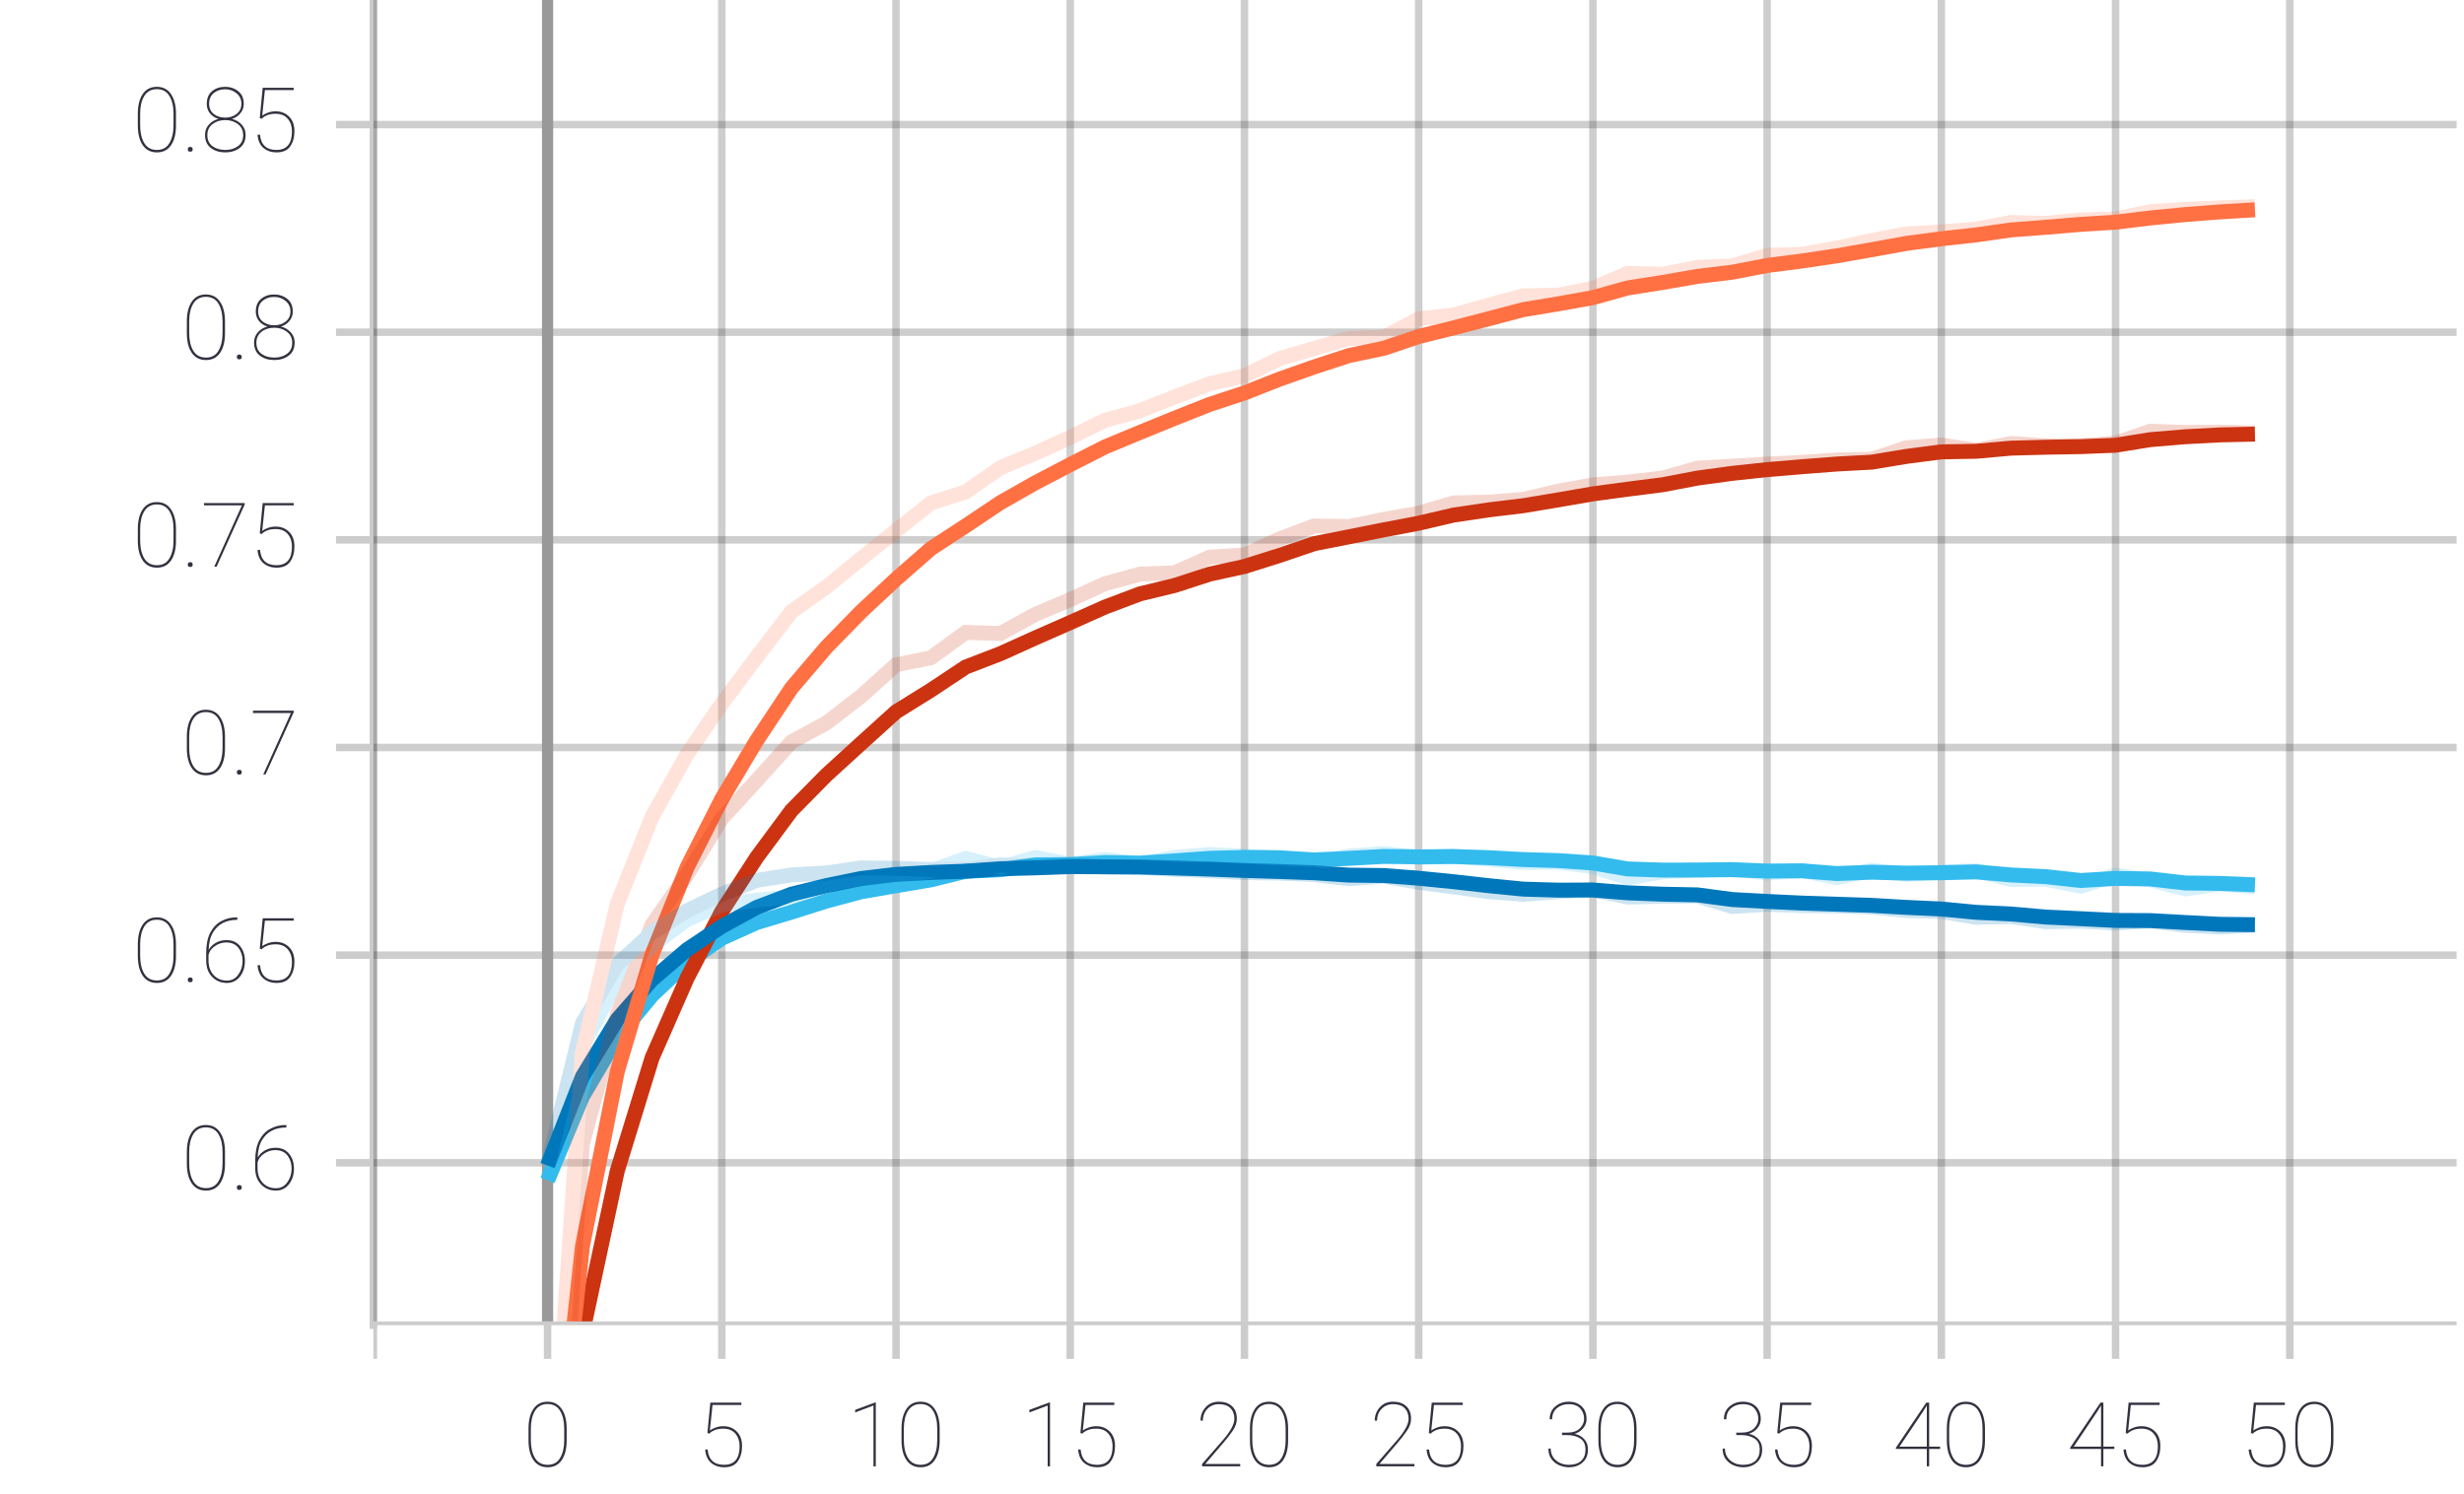
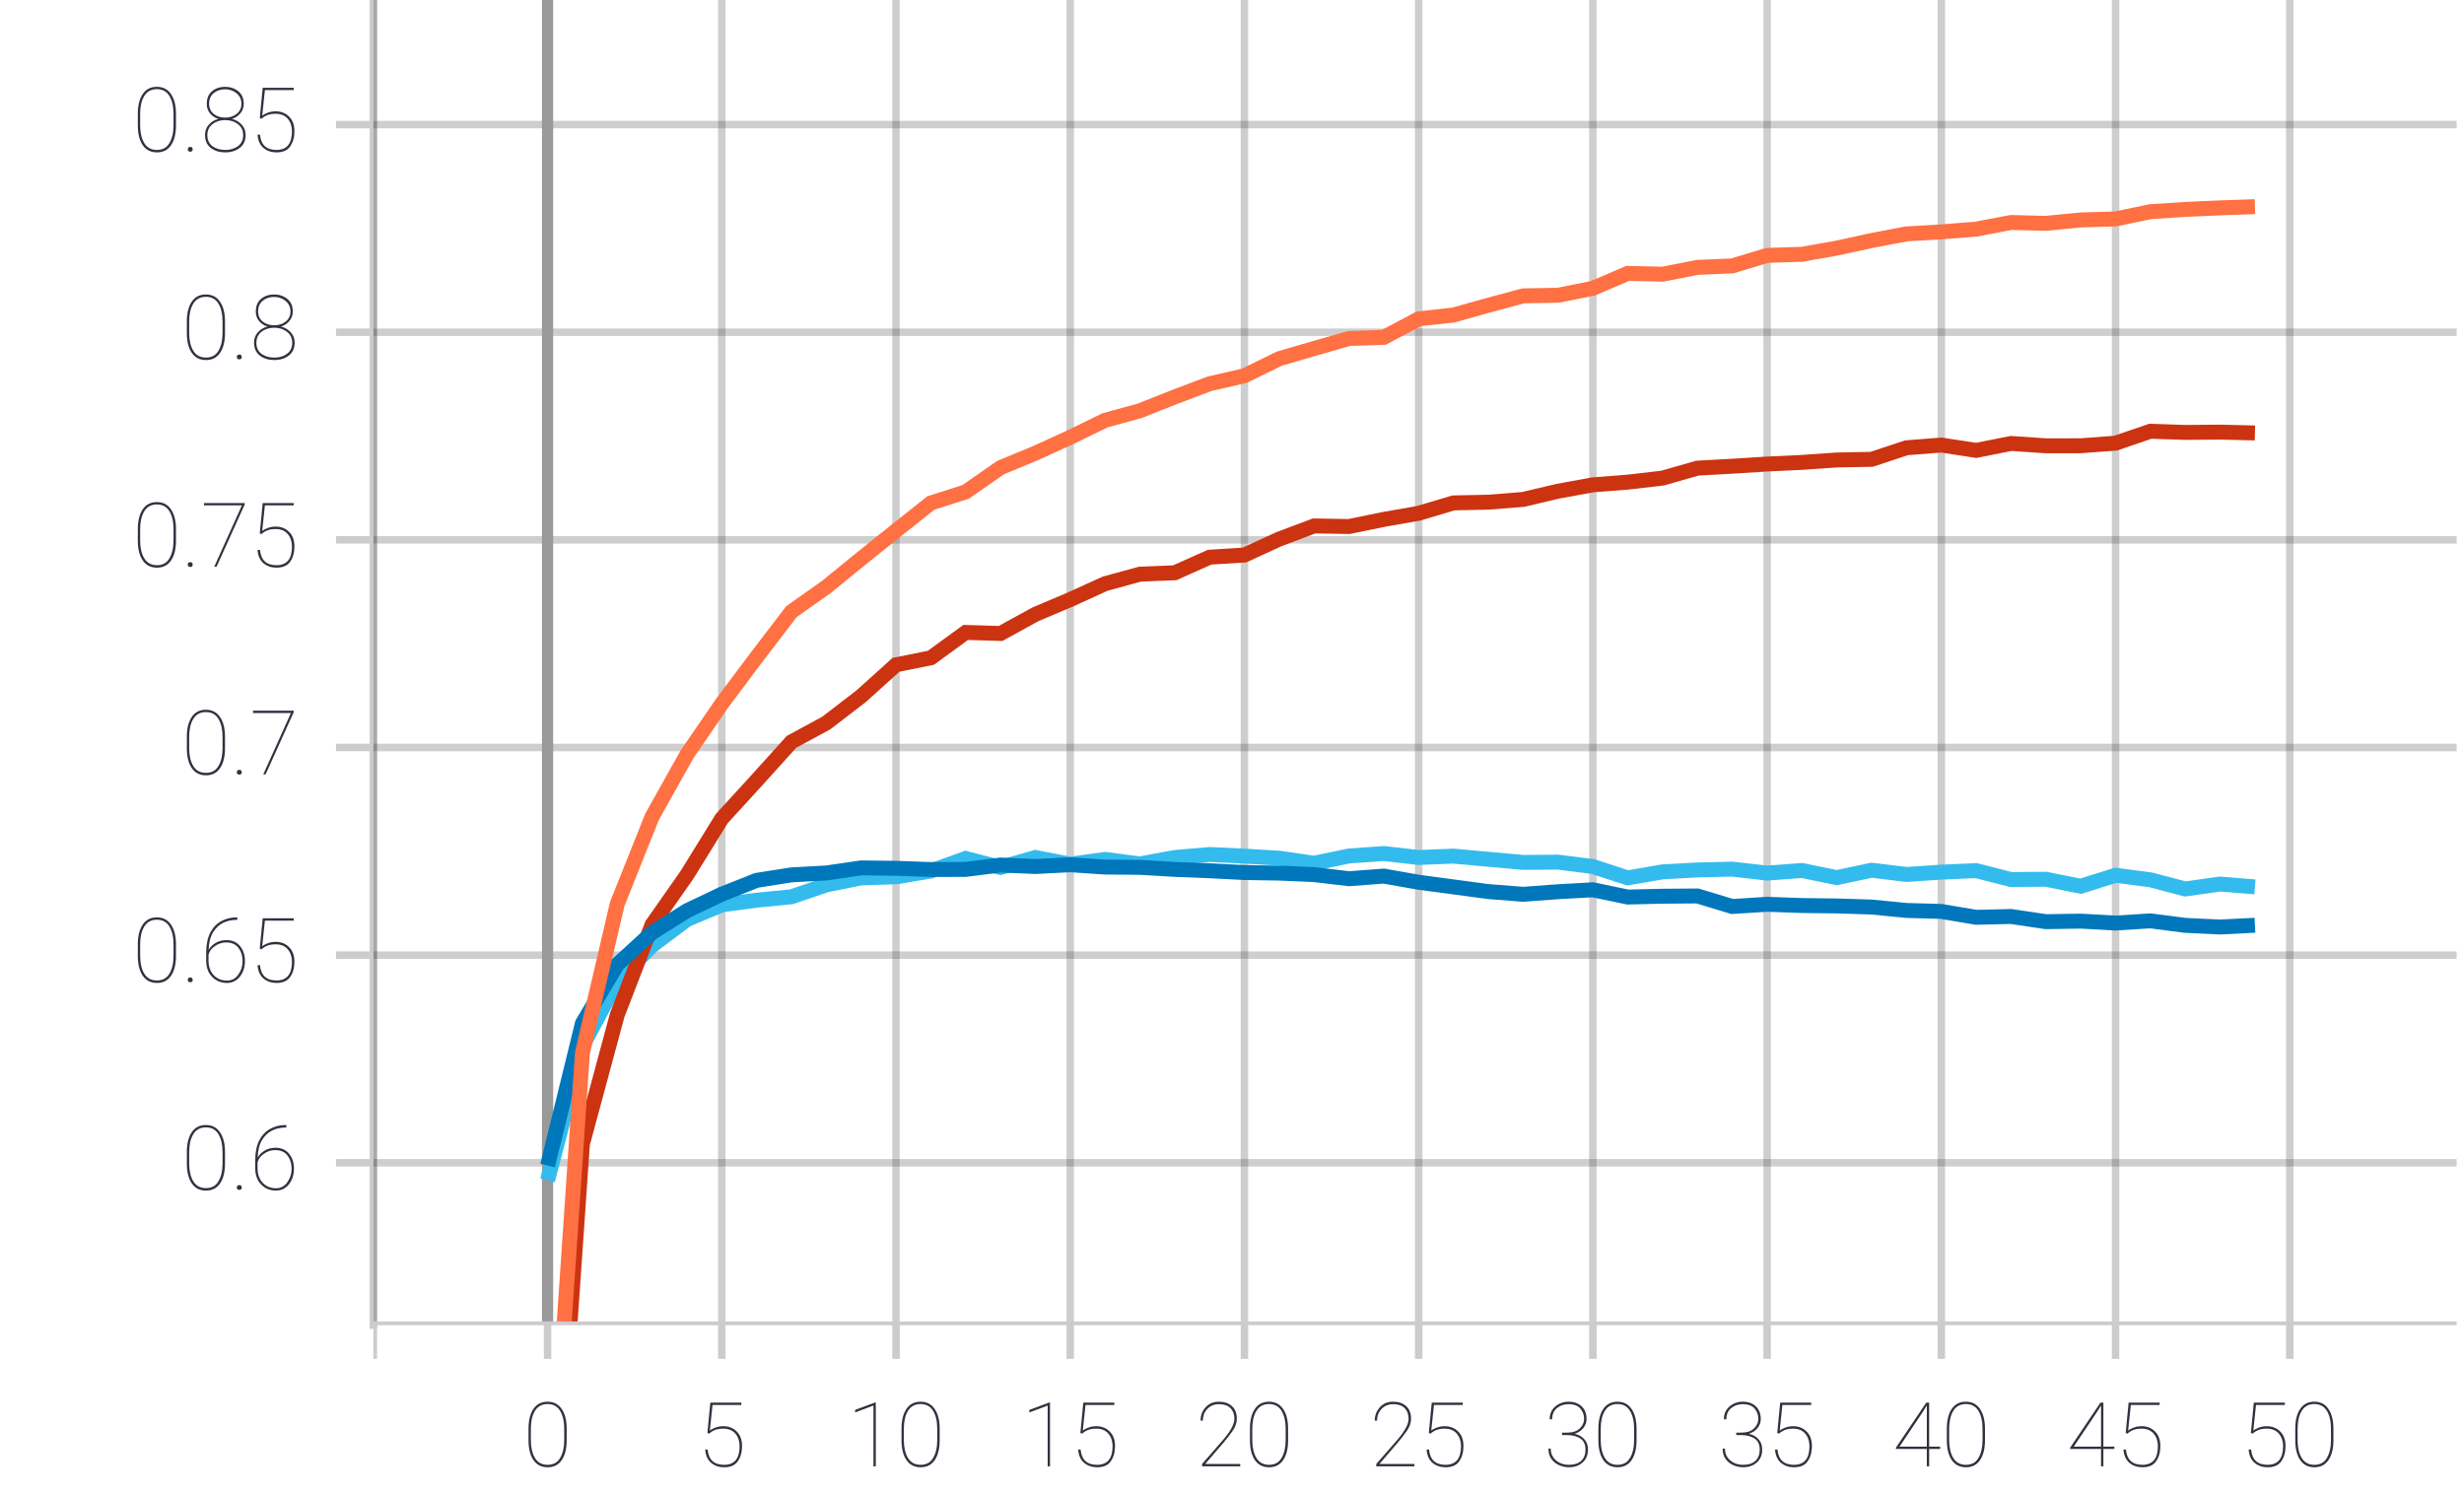
<svg xmlns="http://www.w3.org/2000/svg" viewBox="0 0 329.987 199.987">
  <g>
    <g>
      <g>
        <g>
          <g>
            <line x1="50" y1="155.739" x2="45" y2="155.739" style="visibility: inherit;" fill="rgb(0, 0, 0)" stroke="rgb(204, 204, 204)" stroke-width="1px" />
            <line x1="50" y1="127.928" x2="45" y2="127.928" style="visibility: inherit;" fill="rgb(0, 0, 0)" stroke="rgb(204, 204, 204)" stroke-width="1px" />
            <line x1="50" y1="100.118" x2="45" y2="100.118" style="visibility: inherit;" fill="rgb(0, 0, 0)" stroke="rgb(204, 204, 204)" stroke-width="1px" />
            <line x1="50" y1="72.307" x2="45" y2="72.307" style="visibility: inherit;" fill="rgb(0, 0, 0)" stroke="rgb(204, 204, 204)" stroke-width="1px" />
            <line x1="50" y1="44.497" x2="45" y2="44.497" style="visibility: inherit;" fill="rgb(0, 0, 0)" stroke="rgb(204, 204, 204)" stroke-width="1px" />
            <line x1="50" y1="16.686" x2="45" y2="16.686" style="visibility: inherit;" fill="rgb(0, 0, 0)" stroke="rgb(204, 204, 204)" stroke-width="1px" />
          </g>
          <g transform="translate(40, 0)">
            <text x="0" y="155.739" dx="0em" dy="0.3em" style="text-anchor: end; visibility: inherit; font-family: Roboto, sans-serif; font-size: 12px; font-weight: 200;" fill="rgb(50, 49, 63)" stroke="none" stroke-width="1px">0.6</text>
            <text x="0" y="127.928" dx="0em" dy="0.3em" style="text-anchor: end; visibility: inherit; font-family: Roboto, sans-serif; font-size: 12px; font-weight: 200;" fill="rgb(50, 49, 63)" stroke="none" stroke-width="1px">0.65</text>
            <text x="0" y="100.118" dx="0em" dy="0.3em" style="text-anchor: end; visibility: inherit; font-family: Roboto, sans-serif; font-size: 12px; font-weight: 200;" fill="rgb(50, 49, 63)" stroke="none" stroke-width="1px">0.7</text>
            <text x="0" y="72.307" dx="0em" dy="0.3em" style="text-anchor: end; visibility: inherit; font-family: Roboto, sans-serif; font-size: 12px; font-weight: 200;" fill="rgb(50, 49, 63)" stroke="none" stroke-width="1px">0.75</text>
            <text x="0" y="44.497" dx="0em" dy="0.3em" style="text-anchor: end; visibility: inherit; font-family: Roboto, sans-serif; font-size: 12px; font-weight: 200;" fill="rgb(50, 49, 63)" stroke="none" stroke-width="1px">0.8</text>
            <text x="0" y="16.686" dx="0em" dy="0.3em" style="text-anchor: end; visibility: inherit; font-family: Roboto, sans-serif; font-size: 12px; font-weight: 200;" fill="rgb(50, 49, 63)" stroke="none" stroke-width="1px">0.85</text>
          </g>
          <line x1="50" y1="0" x2="50" y2="177.987" fill="rgb(0, 0, 0)" stroke="rgb(204, 204, 204)" stroke-width="1px" />
        </g>
      </g>
      <g transform="translate(50, 0)" clip-path="url(#clip_0)">
        <clipPath id="clip_0">
          <rect width="279" height="177" />
        </clipPath>
        <g>
          <g>
            <g>
              <line x1="0" y1="0" x2="0" y2="177.987" fill="rgb(0, 0, 0)" stroke="rgb(60, 60, 60)" stroke-width="1px" opacity="0.25" />
              <line x1="23.332" y1="0" x2="23.332" y2="177.987" fill="rgb(0, 0, 0)" stroke="rgb(60, 60, 60)" stroke-width="1px" opacity="0.25" />
              <line x1="46.665" y1="0" x2="46.665" y2="177.987" fill="rgb(0, 0, 0)" stroke="rgb(60, 60, 60)" stroke-width="1px" opacity="0.25" />
              <line x1="69.997" y1="0" x2="69.997" y2="177.987" fill="rgb(0, 0, 0)" stroke="rgb(60, 60, 60)" stroke-width="1px" opacity="0.25" />
              <line x1="93.329" y1="0" x2="93.329" y2="177.987" fill="rgb(0, 0, 0)" stroke="rgb(60, 60, 60)" stroke-width="1px" opacity="0.25" />
              <line x1="116.661" y1="0" x2="116.661" y2="177.987" fill="rgb(0, 0, 0)" stroke="rgb(60, 60, 60)" stroke-width="1px" opacity="0.25" />
              <line x1="139.994" y1="0" x2="139.994" y2="177.987" fill="rgb(0, 0, 0)" stroke="rgb(60, 60, 60)" stroke-width="1px" opacity="0.25" />
              <line x1="163.326" y1="0" x2="163.326" y2="177.987" fill="rgb(0, 0, 0)" stroke="rgb(60, 60, 60)" stroke-width="1px" opacity="0.25" />
              <line x1="186.658" y1="0" x2="186.658" y2="177.987" fill="rgb(0, 0, 0)" stroke="rgb(60, 60, 60)" stroke-width="1px" opacity="0.25" />
              <line x1="209.99" y1="0" x2="209.99" y2="177.987" fill="rgb(0, 0, 0)" stroke="rgb(60, 60, 60)" stroke-width="1px" opacity="0.25" />
              <line x1="233.323" y1="0" x2="233.323" y2="177.987" fill="rgb(0, 0, 0)" stroke="rgb(60, 60, 60)" stroke-width="1px" opacity="0.25" />
              <line x1="256.655" y1="0" x2="256.655" y2="177.987" fill="rgb(0, 0, 0)" stroke="rgb(60, 60, 60)" stroke-width="1px" opacity="0.25" />
              <line x1="279.987" y1="0" x2="279.987" y2="177.987" fill="rgb(0, 0, 0)" stroke="rgb(60, 60, 60)" stroke-width="1px" opacity="0.25" />
            </g>
            <g>
              <line x1="0" y1="155.739" x2="279.987" y2="155.739" fill="rgb(0, 0, 0)" stroke="rgb(60, 60, 60)" stroke-width="1px" opacity="0.25" />
              <line x1="0" y1="127.928" x2="279.987" y2="127.928" fill="rgb(0, 0, 0)" stroke="rgb(60, 60, 60)" stroke-width="1px" opacity="0.25" />
              <line x1="0" y1="100.118" x2="279.987" y2="100.118" fill="rgb(0, 0, 0)" stroke="rgb(60, 60, 60)" stroke-width="1px" opacity="0.25" />
              <line x1="0" y1="72.307" x2="279.987" y2="72.307" fill="rgb(0, 0, 0)" stroke="rgb(60, 60, 60)" stroke-width="1px" opacity="0.25" />
              <line x1="0" y1="44.497" x2="279.987" y2="44.497" fill="rgb(0, 0, 0)" stroke="rgb(60, 60, 60)" stroke-width="1px" opacity="0.25" />
              <line x1="0" y1="16.686" x2="279.987" y2="16.686" fill="rgb(0, 0, 0)" stroke="rgb(60, 60, 60)" stroke-width="1px" opacity="0.25" />
            </g>
          </g>
        </g>
        <g>
          <g>
            <line x1="0" y1="489.464" x2="279.987" y2="489.464" fill="rgb(0, 0, 0)" stroke="rgb(153, 153, 153)" stroke-width="1.5px" />
          </g>
        </g>
        <g>
          <g>
            <line x1="23.332" y1="0" x2="23.332" y2="177.987" fill="rgb(0, 0, 0)" stroke="rgb(153, 153, 153)" stroke-width="1.5px" />
          </g>
        </g>
        <g>
          <g>
            <g>
              <g>
                <g>
-                   <path stroke="rgb(51, 187, 238)" stroke-width="2px" d="M23.332,158.092L27.999,146.865L32.665,138.967L37.332,133.309L41.998,128.905L46.665,125.67L51.331,123.571L55.997,122.164L60.664,120.691L65.33,119.44L69.997,118.635L74.663,117.846L79.33,116.698L83.996,116.494L88.663,115.837L93.329,115.802L97.995,115.524L102.662,115.6L107.328,115.3L111.995,114.96L116.661,114.843L121.328,114.883L125.994,115.178L130.661,114.967L135.327,114.708L139.994,114.765L144.66,114.727L149.326,114.872L153.993,115.128L158.659,115.266L163.326,115.584L167.992,116.384L172.659,116.541L177.325,116.532L181.992,116.483L186.658,116.666L191.324,116.637L195.991,117.001L200.657,116.823L205.324,116.943L209.99,116.891L214.657,116.779L219.323,117.189L223.99,117.419L228.656,117.932L233.323,117.653L237.989,117.727L242.655,118.263L247.322,118.321L251.988,118.51" style="fill: none;" fill="none" />
-                 </g>
-                 <g>
-                   <path stroke="rgb(204, 51, 17)" stroke-width="2px" d="M27.999,178.6L32.665,156.833L37.332,141.674L41.998,131.053L46.665,122.067L51.331,114.852L55.997,108.551L60.664,103.818L65.33,99.564L69.997,95.34L74.663,92.44L79.33,89.342L83.996,87.543L88.663,85.437L93.329,83.384L97.995,81.302L102.662,79.543L107.328,78.412L111.995,76.899L116.661,75.875L121.328,74.404L125.994,72.819L130.661,71.899L135.327,70.967L139.994,70.08L144.66,68.99L149.326,68.299L153.993,67.736L158.659,66.957L163.326,66.15L167.992,65.521L172.659,64.926L177.325,64.037L181.992,63.399L186.658,62.901L191.324,62.513L195.991,62.151L200.657,61.9L205.324,61.129L209.99,60.521L214.657,60.443L219.323,60.025L223.99,59.9L228.656,59.821L233.323,59.636L237.989,58.885L242.655,58.498L247.322,58.25L251.988,58.145" style="fill: none;" fill="none" />
-                 </g>
-                 <g>
-                   <path stroke="rgb(0, 119, 187)" stroke-width="2px" d="M23.332,156.113L27.999,144.209L32.665,136.544L37.332,131.2L41.998,127.202L46.665,124.081L51.331,121.543L55.997,119.767L60.664,118.618L65.33,117.663L69.997,117.116L74.663,116.855L79.33,116.691L83.996,116.358L88.663,116.239L93.329,116.073L97.995,116.097L102.662,116.127L107.328,116.255L111.995,116.405L116.661,116.59L121.328,116.73L125.994,116.895L130.661,117.214L135.327,117.266L139.994,117.627L144.66,118.093L149.326,118.622L153.993,119.086L158.659,119.225L163.326,119.206L167.992,119.583L172.659,119.765L177.325,119.86L181.992,120.482L186.658,120.737L191.324,120.956L195.991,121.11L200.657,121.261L205.324,121.535L209.99,121.75L214.657,122.195L219.323,122.418L223.99,122.83L228.656,123.048L233.323,123.281L237.989,123.304L242.655,123.56L247.322,123.801L251.988,123.851" style="fill: none;" fill="none" />
-                 </g>
-                 <g>
-                   <path stroke="rgb(255, 112, 67)" stroke-width="2px" d="M23.332,210.092L27.999,166.929L32.665,143.53L37.332,127.838L41.998,116.219L46.665,107L51.331,99.189L55.997,92.163L60.664,86.691L65.33,81.913L69.997,77.564L74.663,73.478L79.33,70.433L83.996,67.31L88.663,64.663L93.329,62.225L97.995,59.853L102.662,57.917L107.328,56.015L111.995,54.168L116.661,52.632L121.328,50.794L125.994,49.147L130.661,47.623L135.327,46.649L139.994,45.073L144.66,43.919L149.326,42.704L153.993,41.475L158.659,40.702L163.326,39.867L167.992,38.566L172.659,37.83L177.325,37.023L181.992,36.46L186.658,35.559L191.324,34.958L195.991,34.267L200.657,33.446L205.324,32.598L209.99,31.982L214.657,31.464L219.323,30.798L223.99,30.445L228.656,30.051L233.323,29.761L237.989,29.196L242.655,28.738L247.322,28.378L251.988,28.099" style="fill: none;" fill="none" />
-                 </g>
-               </g>
-             </g>
-           </g>
-           <g opacity="0.2">
-             <g>
-               <g>
-                 <g>
                  <path stroke="rgb(51, 187, 238)" stroke-width="2px" d="M23.332,158.092L27.999,140.129L32.665,131.385L37.332,126.656L41.998,123.155L46.665,121.194L51.331,120.57L55.997,120.112L60.664,118.517L65.33,117.583L69.997,117.436L74.663,116.666L79.33,114.98L83.996,116.19L88.663,114.851L93.329,115.75L97.995,115.108L102.662,115.713L107.328,114.851L111.995,114.448L116.661,114.668L121.328,114.943L125.994,115.621L130.661,114.65L135.327,114.32L139.994,114.851L144.66,114.668L149.326,115.09L153.993,115.511L158.659,115.475L163.326,116.061L167.992,117.583L172.659,116.776L177.325,116.519L181.992,116.41L186.658,116.941L191.324,116.593L195.991,117.546L200.657,116.556L205.324,117.124L209.99,116.813L214.657,116.611L219.323,117.803L223.99,117.766L228.656,118.701L233.323,117.234L237.989,117.839L242.655,119.067L247.322,118.407L251.988,118.792" style="fill: none;" fill="none" />
                </g>
                <g>
                  <path stroke="rgb(204, 51, 17)" stroke-width="2px" d="M23.332,220.893L27.999,153.224L32.665,135.937L37.332,123.846L41.998,117.186L46.665,109.637L51.331,104.535L55.997,99.364L60.664,96.837L65.33,93.247L69.997,89.043L74.663,88.106L79.33,84.706L83.996,84.847L88.663,82.281L93.329,80.305L97.995,78.18L102.662,76.904L107.328,76.716L111.995,74.629L116.661,74.338L121.328,72.197L125.994,70.442L130.661,70.52L135.327,69.568L139.994,68.749L144.66,67.356L149.326,67.261L153.993,66.891L158.659,65.789L163.326,64.939L167.992,64.577L172.659,64.034L177.325,62.703L181.992,62.444L186.658,62.152L191.324,61.932L195.991,61.609L200.657,61.522L205.324,59.972L209.99,59.61L214.657,60.326L219.323,59.397L223.99,59.712L228.656,59.704L233.323,59.358L237.989,57.76L242.655,57.917L247.322,57.878L251.988,57.988" style="fill: none;" fill="none" />
                </g>
                <g>
                  <path stroke="rgb(0, 119, 187)" stroke-width="2px" d="M23.332,156.113L27.999,137.068L32.665,129.186L37.332,124.915L41.998,121.982L46.665,119.764L51.331,117.913L55.997,117.179L60.664,116.923L65.33,116.245L69.997,116.3L74.663,116.465L79.33,116.446L83.996,115.86L88.663,116.061L93.329,115.823L97.995,116.135L102.662,116.171L107.328,116.446L111.995,116.629L116.661,116.868L121.328,116.941L125.994,117.143L130.661,117.693L135.327,117.344L139.994,118.169L144.66,118.792L149.326,119.416L153.993,119.782L158.659,119.434L163.326,119.177L167.992,120.149L172.659,120.039L177.325,120.002L181.992,121.414L186.658,121.12L191.324,121.285L195.991,121.34L200.657,121.487L205.324,121.945L209.99,122.074L214.657,122.862L219.323,122.752L223.99,123.448L228.656,123.375L233.323,123.632L237.989,123.338L242.655,123.943L247.322,124.163L251.988,123.925" style="fill: none;" fill="none" />
                </g>
                <g>
                  <path stroke="rgb(255, 112, 67)" stroke-width="2px" d="M23.332,210.092L27.999,141.03L32.665,121.067L37.332,109.385L41.998,101.048L46.665,94.247L51.331,88.02L55.997,81.919L60.664,78.621L65.33,74.818L69.997,71.079L74.663,67.371L79.33,65.876L83.996,62.632L88.663,60.696L93.329,58.57L97.995,56.295L102.662,55.012L107.328,53.162L111.995,51.399L116.661,50.328L121.328,48.038L125.994,46.676L130.661,45.337L135.327,45.188L139.994,42.708L144.66,42.189L149.326,40.882L153.993,39.63L158.659,39.544L163.326,38.615L167.992,36.615L172.659,36.725L177.325,35.812L181.992,35.615L186.658,34.206L191.324,34.057L195.991,33.23L200.657,32.215L205.324,31.325L209.99,31.058L214.657,30.688L219.323,29.798L223.99,29.916L228.656,29.46L233.323,29.326L237.989,28.35L242.655,28.05L247.322,27.838L251.988,27.68" style="fill: none;" fill="none" />
                </g>
              </g>
            </g>
          </g>
        </g>
      </g>
      <g transform="translate(50, 177)" clip-path="url(#clip_1)">
        <clipPath id="clip_1">
          <rect width="279" height="21" />
        </clipPath>
        <g>
          <g>
            <line x1="0" y1="0" x2="0" y2="5" style="visibility: inherit;" fill="rgb(0, 0, 0)" stroke="rgb(204, 204, 204)" stroke-width="1px" />
            <line x1="23.332" y1="0" x2="23.332" y2="5" style="visibility: inherit;" fill="rgb(0, 0, 0)" stroke="rgb(204, 204, 204)" stroke-width="1px" />
            <line x1="46.665" y1="0" x2="46.665" y2="5" style="visibility: inherit;" fill="rgb(0, 0, 0)" stroke="rgb(204, 204, 204)" stroke-width="1px" />
            <line x1="69.997" y1="0" x2="69.997" y2="5" style="visibility: inherit;" fill="rgb(0, 0, 0)" stroke="rgb(204, 204, 204)" stroke-width="1px" />
            <line x1="93.329" y1="0" x2="93.329" y2="5" style="visibility: inherit;" fill="rgb(0, 0, 0)" stroke="rgb(204, 204, 204)" stroke-width="1px" />
            <line x1="116.661" y1="0" x2="116.661" y2="5" style="visibility: inherit;" fill="rgb(0, 0, 0)" stroke="rgb(204, 204, 204)" stroke-width="1px" />
            <line x1="139.994" y1="0" x2="139.994" y2="5" style="visibility: inherit;" fill="rgb(0, 0, 0)" stroke="rgb(204, 204, 204)" stroke-width="1px" />
            <line x1="163.326" y1="0" x2="163.326" y2="5" style="visibility: inherit;" fill="rgb(0, 0, 0)" stroke="rgb(204, 204, 204)" stroke-width="1px" />
            <line x1="186.658" y1="0" x2="186.658" y2="5" style="visibility: inherit;" fill="rgb(0, 0, 0)" stroke="rgb(204, 204, 204)" stroke-width="1px" />
            <line x1="209.99" y1="0" x2="209.99" y2="5" style="visibility: inherit;" fill="rgb(0, 0, 0)" stroke="rgb(204, 204, 204)" stroke-width="1px" />
            <line x1="233.323" y1="0" x2="233.323" y2="5" style="visibility: inherit;" fill="rgb(0, 0, 0)" stroke="rgb(204, 204, 204)" stroke-width="1px" />
            <line x1="256.655" y1="0" x2="256.655" y2="5" style="visibility: inherit;" fill="rgb(0, 0, 0)" stroke="rgb(204, 204, 204)" stroke-width="1px" />
            <line x1="279.987" y1="0" x2="279.987" y2="5" style="visibility: inherit;" fill="rgb(0, 0, 0)" stroke="rgb(204, 204, 204)" stroke-width="1px" />
          </g>
          <g transform="translate(0, 8)">
            <text x="0" y="0" dx="0em" dy="0.95em" style="text-anchor: middle; visibility: hidden; font-family: Roboto, sans-serif; font-size: 12px; font-weight: 200;" fill="rgb(50, 49, 63)" stroke="none" stroke-width="1px">-5</text>
            <text x="23.332" y="0" dx="0em" dy="0.95em" style="text-anchor: middle; visibility: inherit; font-family: Roboto, sans-serif; font-size: 12px; font-weight: 200;" fill="rgb(50, 49, 63)" stroke="none" stroke-width="1px">0</text>
            <text x="46.665" y="0" dx="0em" dy="0.95em" style="text-anchor: middle; visibility: inherit; font-family: Roboto, sans-serif; font-size: 12px; font-weight: 200;" fill="rgb(50, 49, 63)" stroke="none" stroke-width="1px">5</text>
            <text x="69.997" y="0" dx="0em" dy="0.95em" style="text-anchor: middle; visibility: inherit; font-family: Roboto, sans-serif; font-size: 12px; font-weight: 200;" fill="rgb(50, 49, 63)" stroke="none" stroke-width="1px">10</text>
            <text x="93.329" y="0" dx="0em" dy="0.95em" style="text-anchor: middle; visibility: inherit; font-family: Roboto, sans-serif; font-size: 12px; font-weight: 200;" fill="rgb(50, 49, 63)" stroke="none" stroke-width="1px">15</text>
            <text x="116.661" y="0" dx="0em" dy="0.95em" style="text-anchor: middle; visibility: inherit; font-family: Roboto, sans-serif; font-size: 12px; font-weight: 200;" fill="rgb(50, 49, 63)" stroke="none" stroke-width="1px">20</text>
            <text x="139.994" y="0" dx="0em" dy="0.95em" style="text-anchor: middle; visibility: inherit; font-family: Roboto, sans-serif; font-size: 12px; font-weight: 200;" fill="rgb(50, 49, 63)" stroke="none" stroke-width="1px">25</text>
            <text x="163.326" y="0" dx="0em" dy="0.95em" style="text-anchor: middle; visibility: inherit; font-family: Roboto, sans-serif; font-size: 12px; font-weight: 200;" fill="rgb(50, 49, 63)" stroke="none" stroke-width="1px">30</text>
            <text x="186.658" y="0" dx="0em" dy="0.95em" style="text-anchor: middle; visibility: inherit; font-family: Roboto, sans-serif; font-size: 12px; font-weight: 200;" fill="rgb(50, 49, 63)" stroke="none" stroke-width="1px">35</text>
            <text x="209.99" y="0" dx="0em" dy="0.95em" style="text-anchor: middle; visibility: inherit; font-family: Roboto, sans-serif; font-size: 12px; font-weight: 200;" fill="rgb(50, 49, 63)" stroke="none" stroke-width="1px">40</text>
            <text x="233.323" y="0" dx="0em" dy="0.95em" style="text-anchor: middle; visibility: inherit; font-family: Roboto, sans-serif; font-size: 12px; font-weight: 200;" fill="rgb(50, 49, 63)" stroke="none" stroke-width="1px">45</text>
            <text x="256.655" y="0" dx="0em" dy="0.95em" style="text-anchor: middle; visibility: inherit; font-family: Roboto, sans-serif; font-size: 12px; font-weight: 200;" fill="rgb(50, 49, 63)" stroke="none" stroke-width="1px">50</text>
            <text x="279.987" y="0" dx="0em" dy="0.95em" style="text-anchor: middle; visibility: hidden; font-family: Roboto, sans-serif; font-size: 12px; font-weight: 200;" fill="rgb(50, 49, 63)" stroke="none" stroke-width="1px">55</text>
          </g>
          <line x1="0" y1="0" x2="279.987" y2="0" fill="rgb(0, 0, 0)" stroke="rgb(204, 204, 204)" stroke-width="1px" />
        </g>
      </g>
    </g>
  </g>
</svg>
